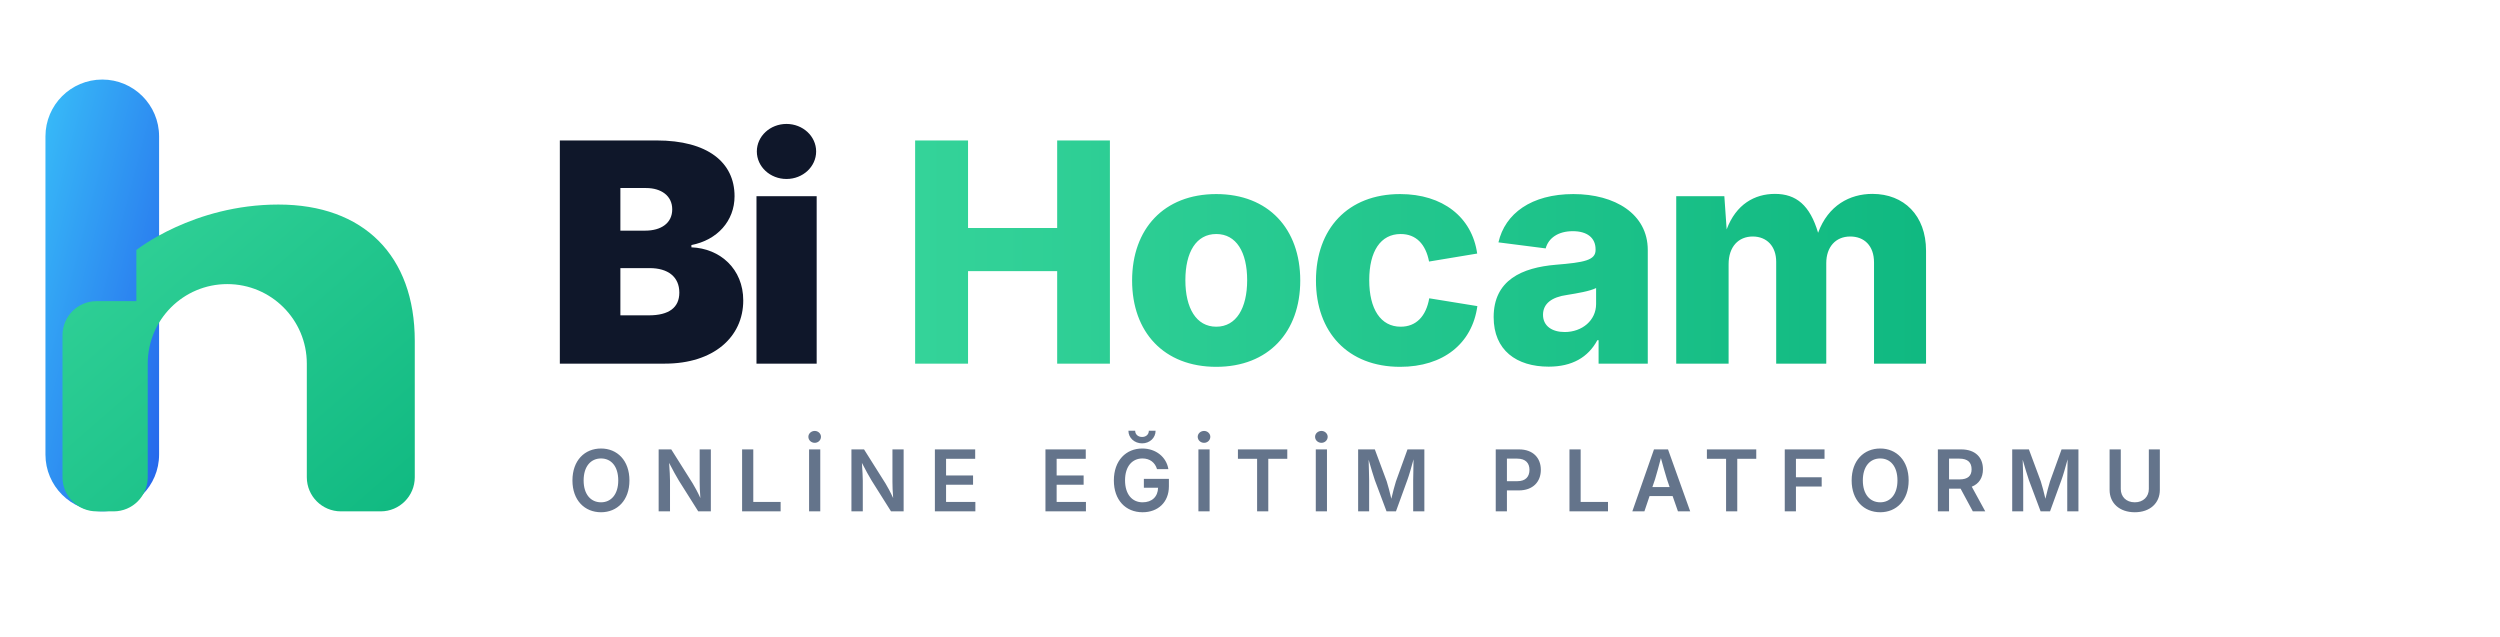
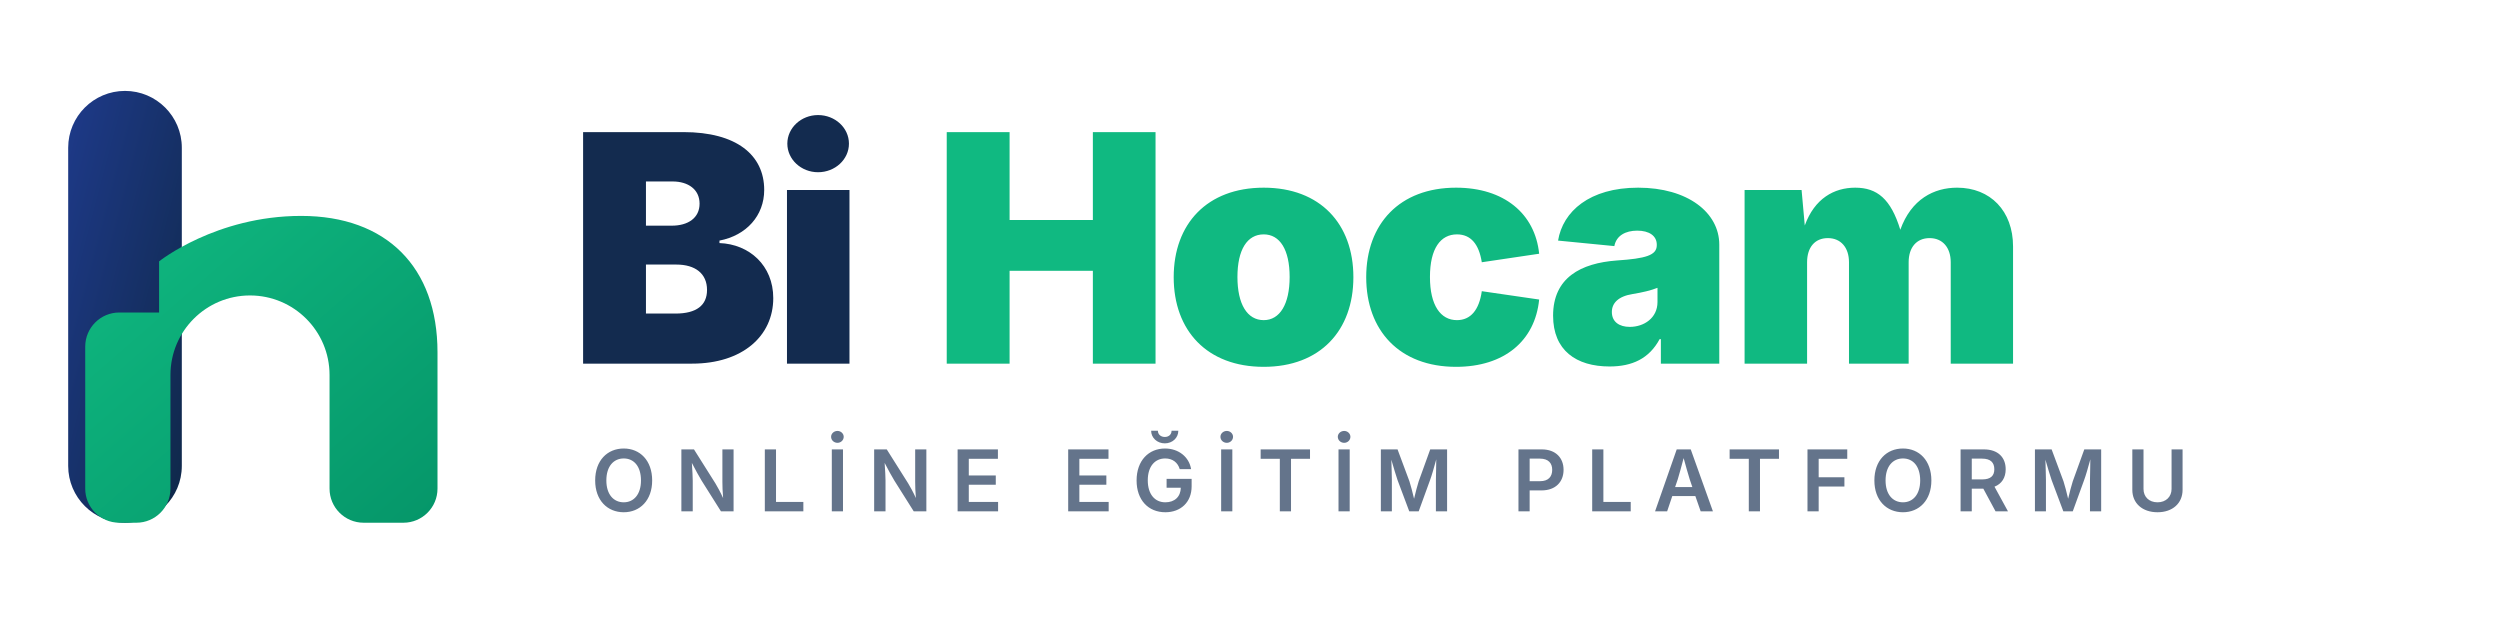
<svg xmlns="http://www.w3.org/2000/svg" width="220" height="56" viewBox="0 0 220 56" fill="none">
  <defs>
-     <linearGradient id="bihocamStemGrad" x1="0%" y1="0%" x2="100%" y2="100%">
-       <stop offset="0%" stop-color="#38BDF8" />
-       <stop offset="100%" stop-color="#2563EB" />
+     <linearGradient id="bhBlueStem" x1="0%" y1="0%" x2="100%" y2="100%">
+       <stop offset="0%" stop-color="#1E3A8A" />
+       <stop offset="100%" stop-color="#0F2848" />
    </linearGradient>
-     <linearGradient id="bihocamArchGrad" x1="0%" y1="0%" x2="100%" y2="100%">
-       <stop offset="0%" stop-color="#34D399" />
-       <stop offset="100%" stop-color="#10B981" />
-     </linearGradient>
-     <linearGradient id="bihocamHocamGrad" x1="0%" y1="0%" x2="100%" y2="0%">
-       <stop offset="0%" stop-color="#34D399" />
-       <stop offset="100%" stop-color="#10B981" />
+     <linearGradient id="bhGreenArch" x1="0%" y1="0%" x2="100%" y2="100%">
+       <stop offset="0%" stop-color="#10B981" />
+       <stop offset="100%" stop-color="#059669" />
    </linearGradient>
  </defs>
-   <g transform="translate(4, 5)">
-     <rect x="0" y="2" width="10" height="38" rx="5" fill="url(#bihocamStemGrad)" />
-     <path d="M8 17C8 17 13 13 20.5 13C28 13 32.5 17.5 32.5 25V37C32.5 38.657 31.157 40 29.5 40H26C24.343 40 23 38.657 23 37V27C23 23.134 19.866 20 16 20C12.134 20 9 23.134 9 27V37C9 38.657 7.657 40 6 40H4.5C2.843 40 1.5 38.657 1.5 37V24.5C1.5 22.843 2.843 21.5 4.5 21.5H8V17Z" fill="url(#bihocamArchGrad)" />
+ 
+   {/* Left Monogram Symbol */}
+   <g transform="translate(6, 6)">
+     <rect x="0" y="2" width="10" height="38" rx="5" fill="url(#bhBlueStem)" />
+     <path d="M8 17C8 17 13 13 20.5 13C28 13 32.5 17.5 32.5 25V37C32.5 38.657 31.157 40 29.5 40H26C24.343 40 23 38.657 23 37V27C23 23.134 19.866 20 16 20C12.134 20 9 23.134 9 27V37C9 38.657 7.657 40 6 40H4.5C2.843 40 1.5 38.657 1.5 37V24.5C1.5 22.843 2.843 21.5 4.5 21.5H8V17Z" fill="url(#bhGreenArch)" />
  </g>
-   <g transform="translate(48, 32)">
-     <text x="0" y="0" font-family="'Plus Jakarta Sans', system-ui, -apple-system, sans-serif" font-weight="900" font-size="27" fill="#0F172A" letter-spacing="-0.03em">Bi</text>
-     <text x="31" y="0" font-family="'Plus Jakarta Sans', system-ui, -apple-system, sans-serif" font-weight="800" font-size="27" fill="url(#bihocamHocamGrad)" letter-spacing="-0.02em">Hocam</text>
+ 
+   {/* Wordmark: "BiHocam" */}
+   <g transform="translate(50, 32)">
+     <text x="0" y="0" font-family="'Plus Jakarta Sans', system-ui, -apple-system, sans-serif" font-weight="900" font-size="28" fill="#132B4F" letter-spacing="-0.03em">
+       Bi
+     </text>
+     <text x="32" y="0" font-family="'Plus Jakarta Sans', system-ui, -apple-system, sans-serif" font-weight="900" font-size="28" fill="#10B981" letter-spacing="-0.02em">
+       Hocam
+     </text>
  </g>
-   <text x="50" y="45" font-family="'Inter', system-ui, -apple-system, sans-serif" font-weight="600" font-size="7.5" fill="#64748B" letter-spacing="0.22em">
+ 
+   {/* Subtitle: "ONLİNE EĞİTİM PLATFORMU" */}
+   <text x="52" y="45" font-family="'Inter', system-ui, -apple-system, sans-serif" font-weight="600" font-size="7.5" fill="#64748B" letter-spacing="0.22em">
    ONLİNE EĞİTİM PLATFORMU
  </text>
</svg>
